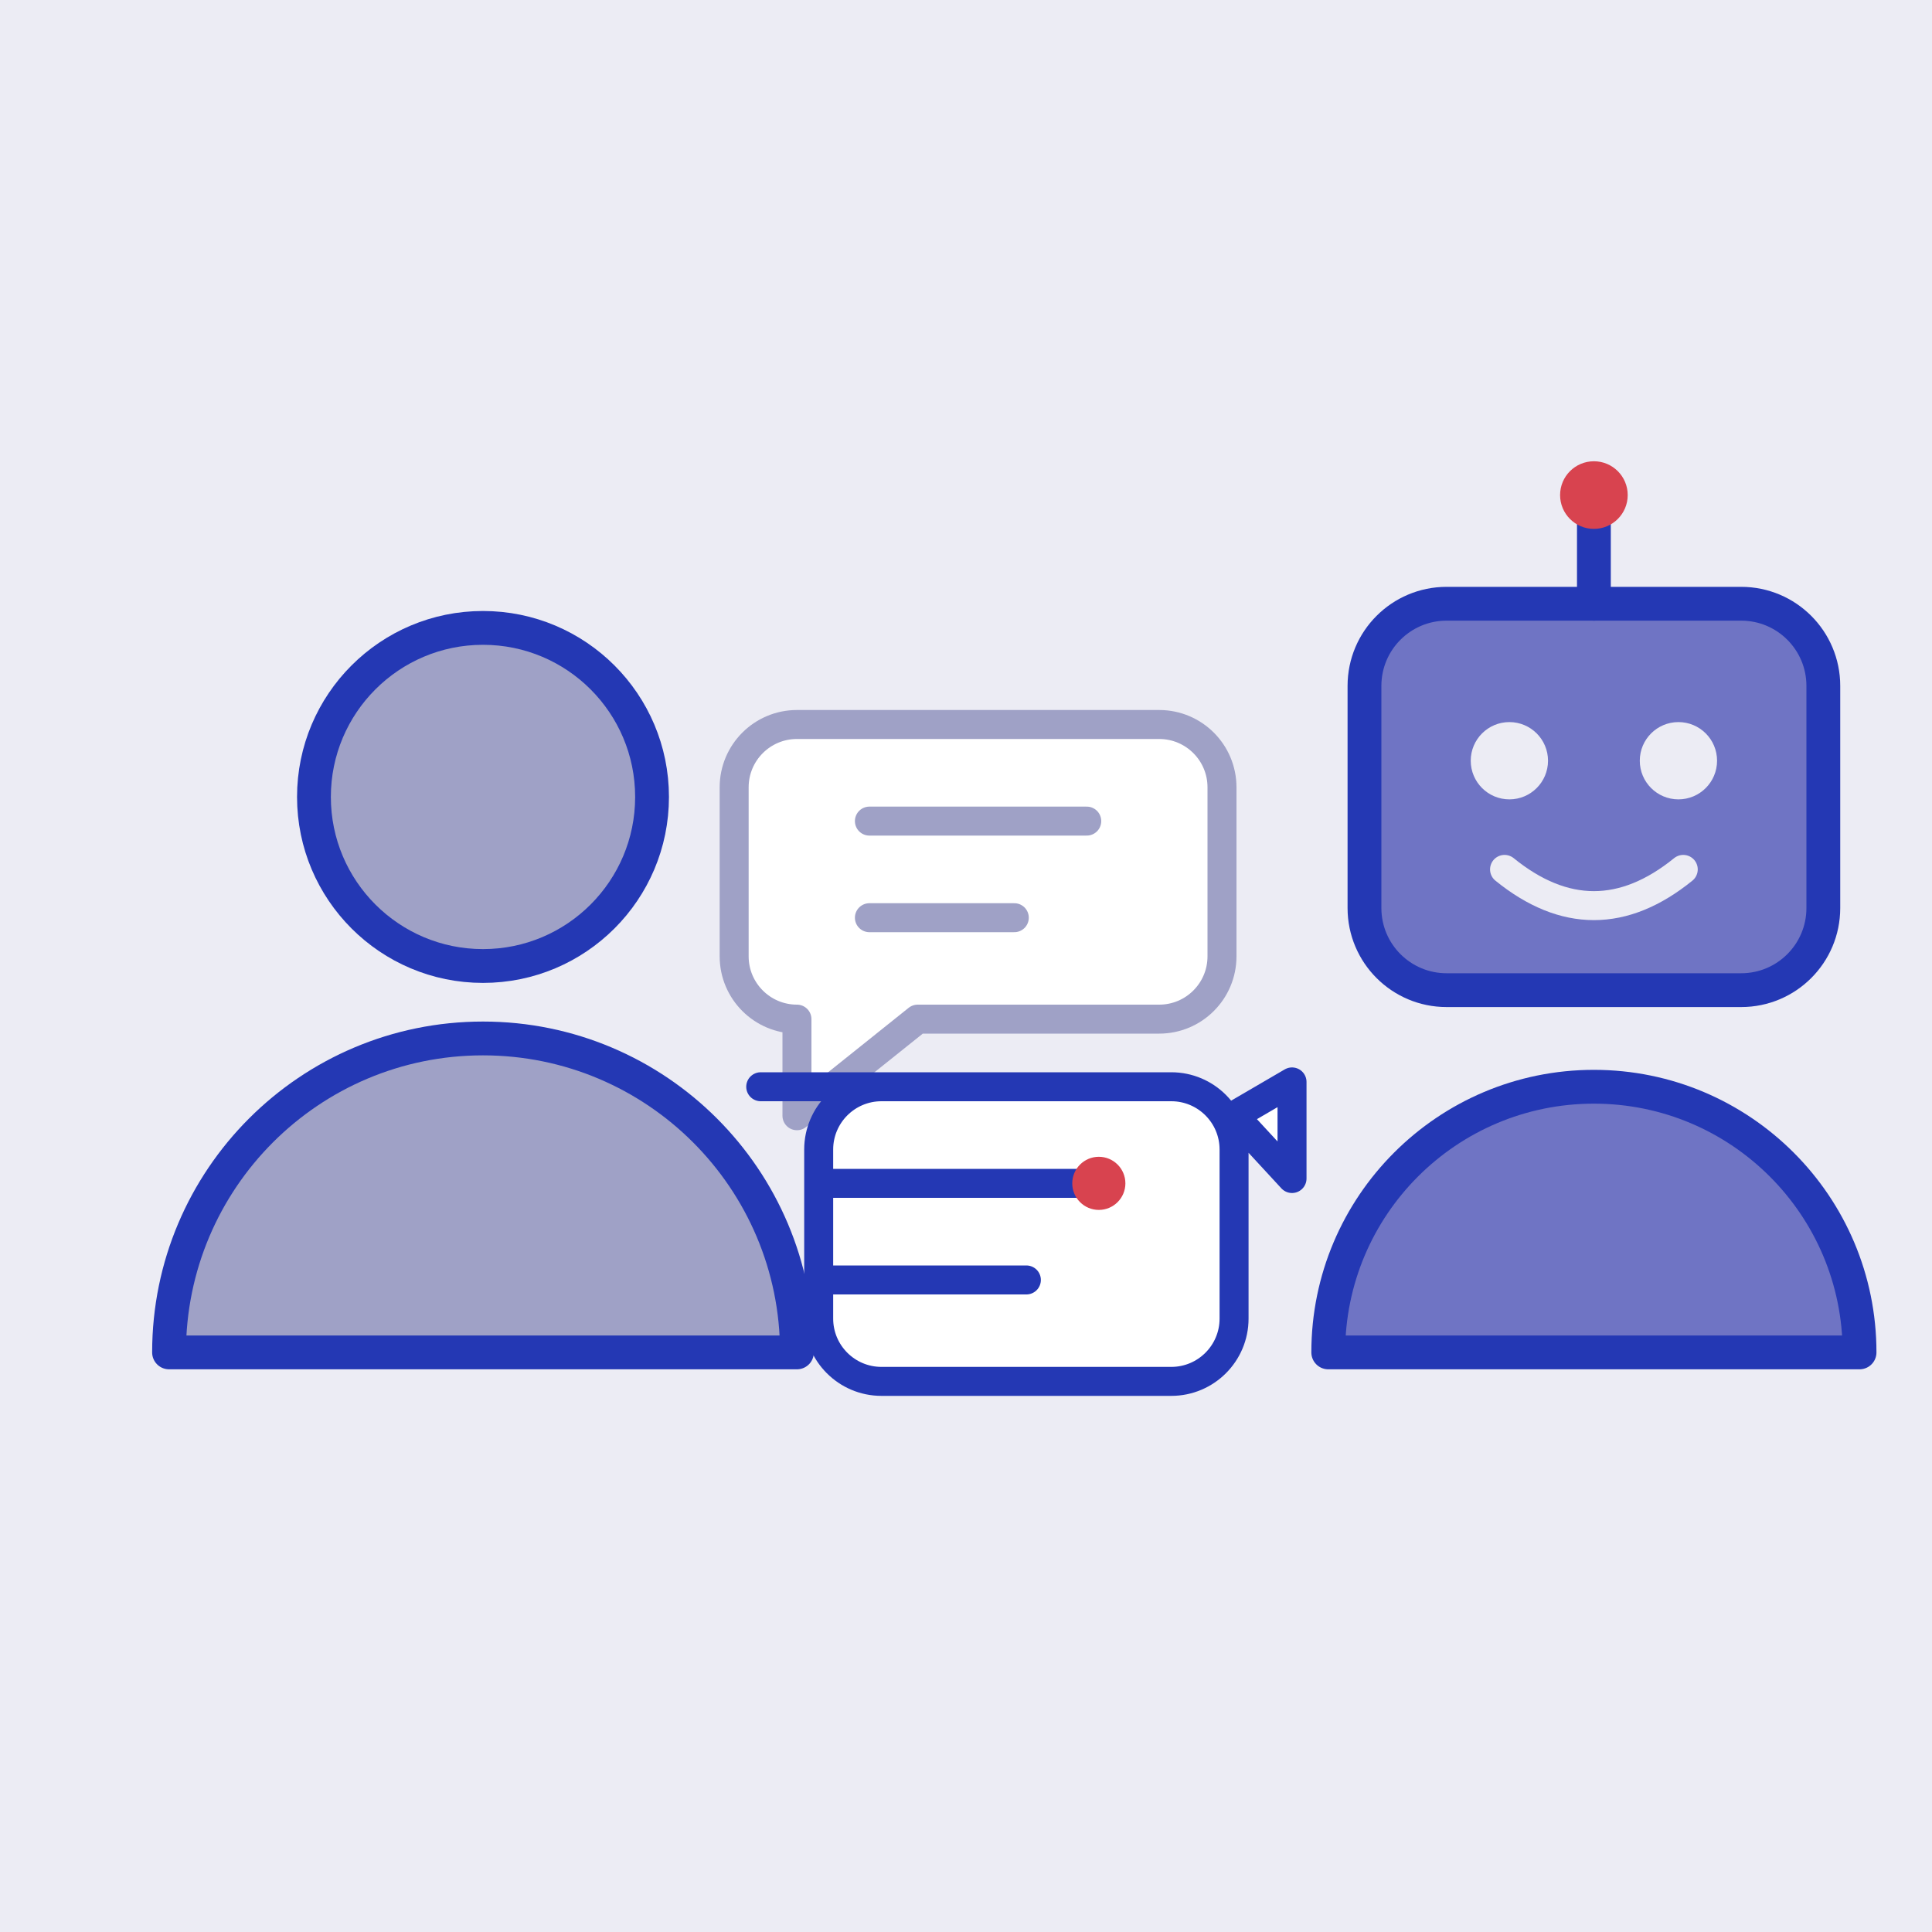
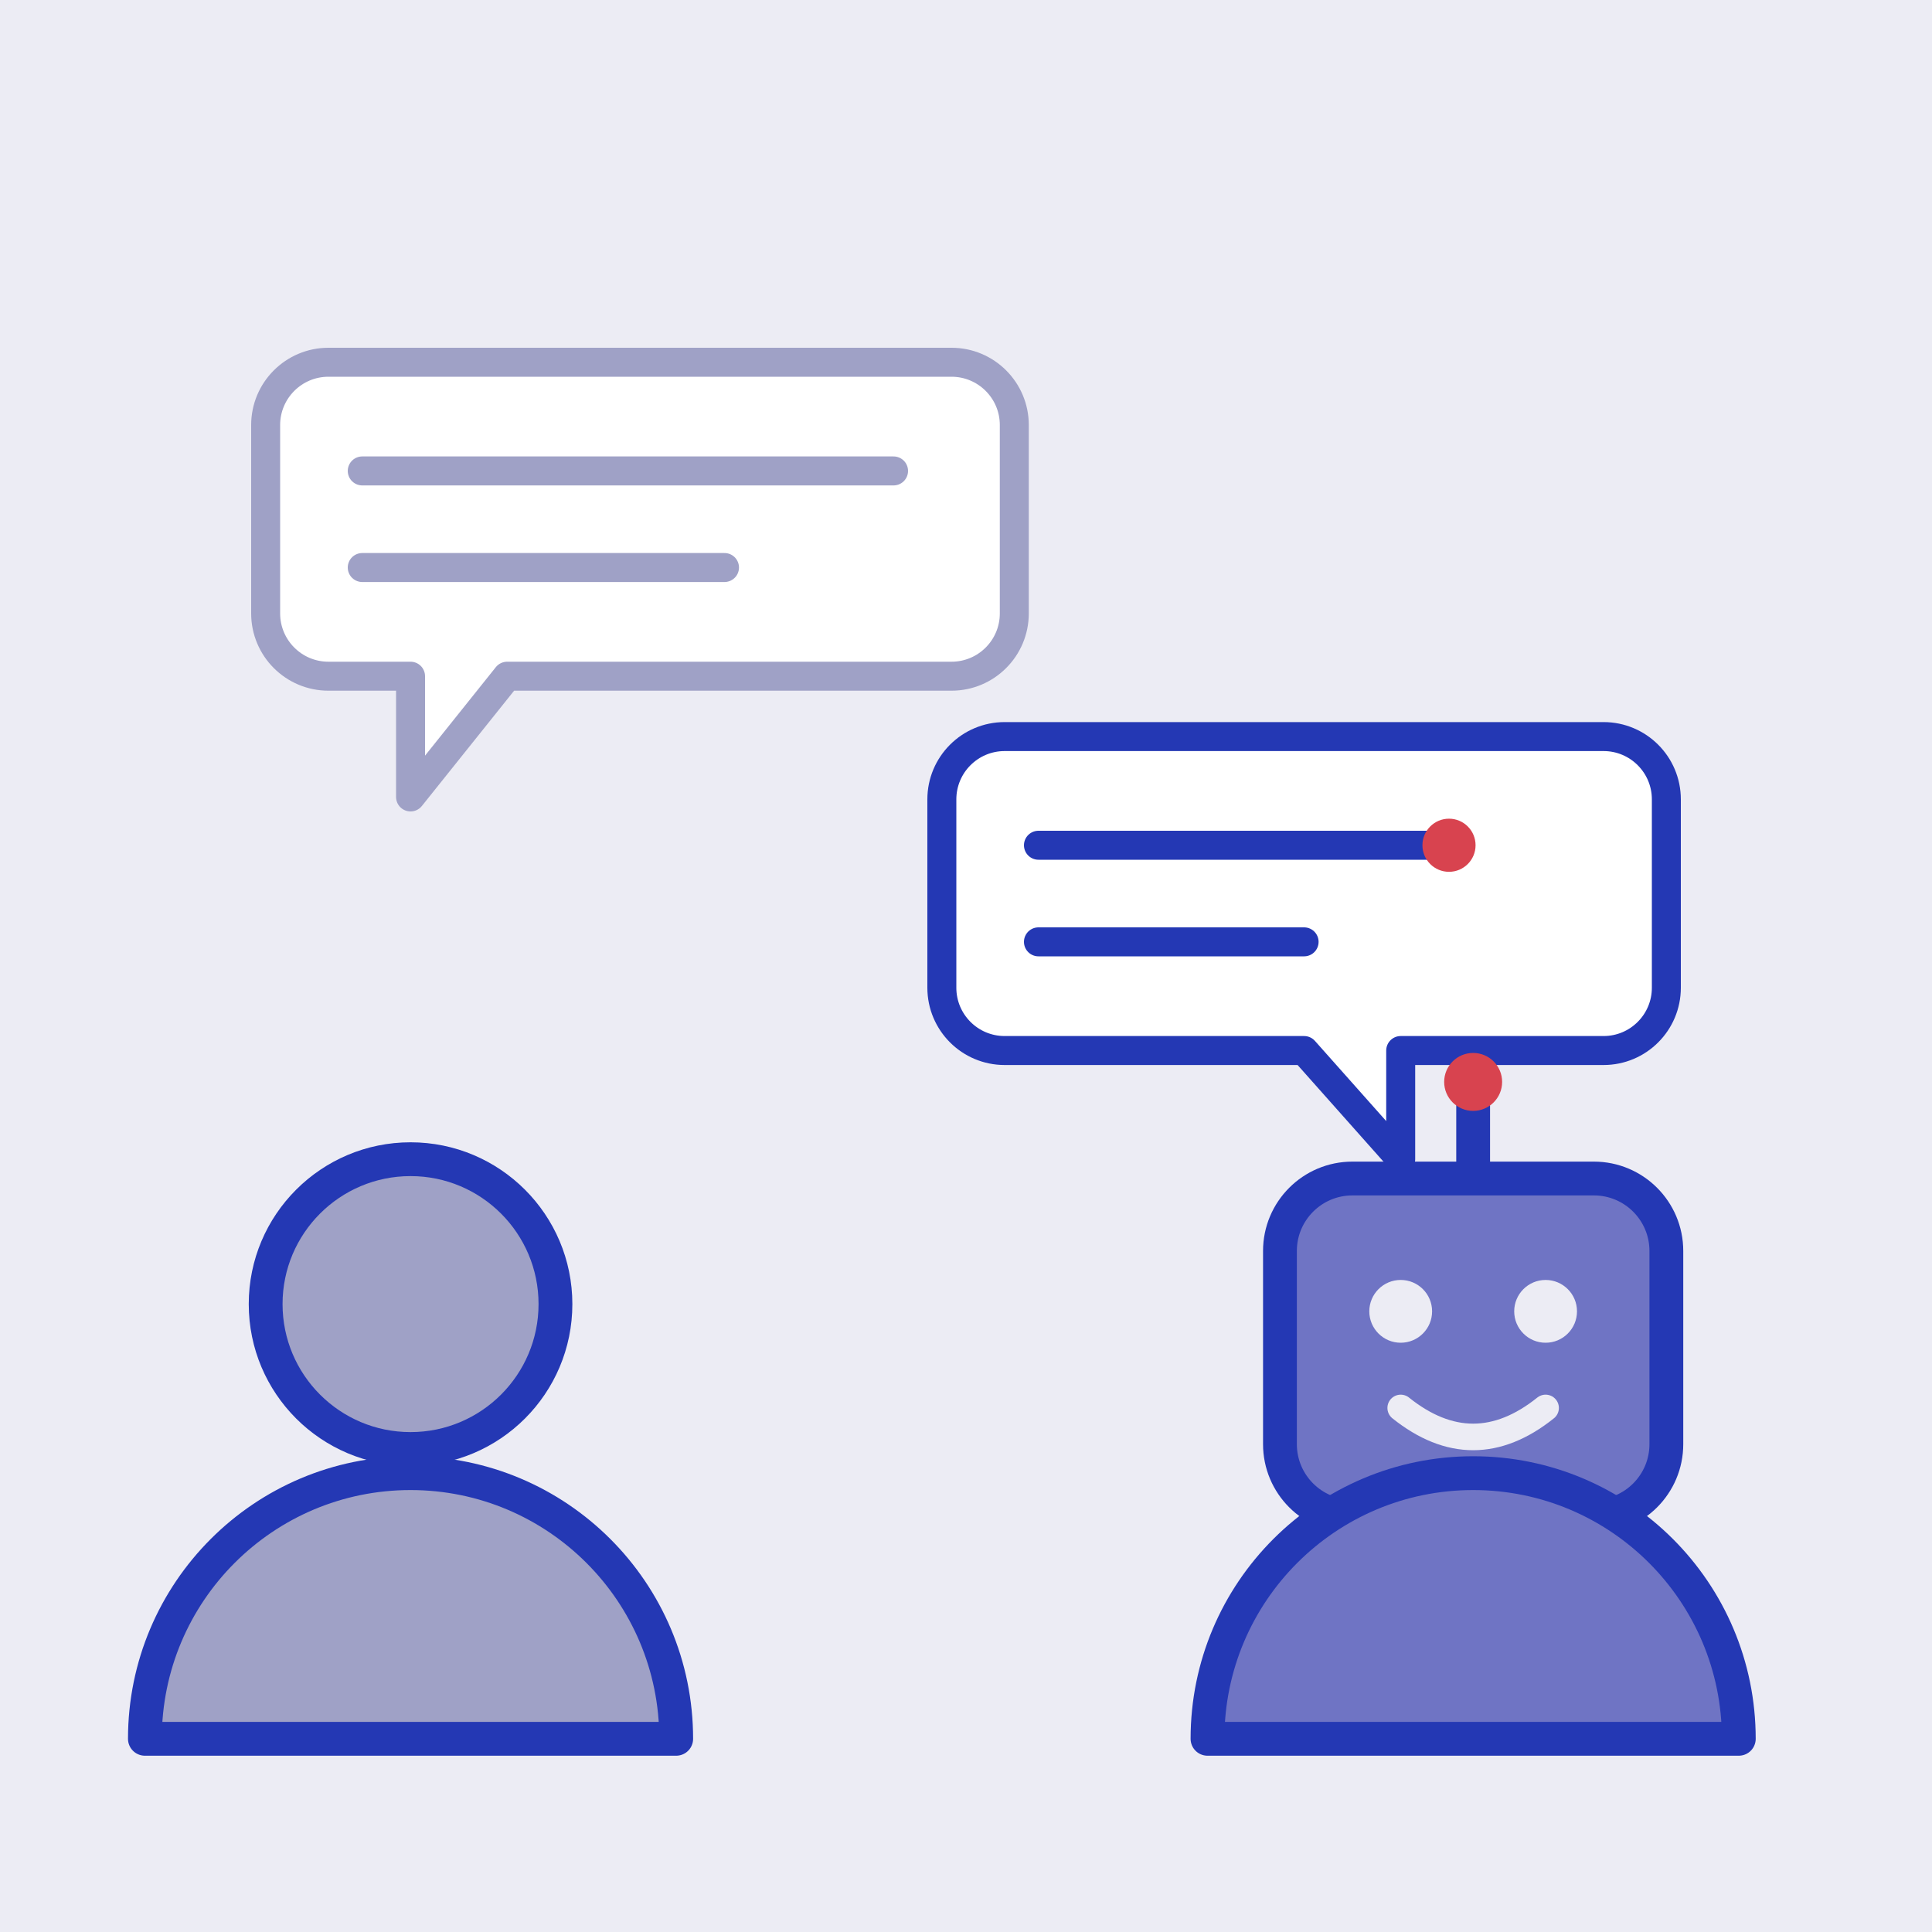
<svg xmlns="http://www.w3.org/2000/svg" viewBox="0 0 800 800" width="800" height="800">
  <rect width="800" height="800" fill="#ECECF4" />
-   <circle cx="200" cy="330" r="70" fill="#9FA1C6" stroke="#2438B4" stroke-width="14" />
-   <path d="M70 560 a130 130 0 0 1 260 0 z" fill="#9FA1C6" stroke="#2438B4" stroke-width="14" stroke-linejoin="round" />
-   <path d="M330 300 h150 a26 26 0 0 1 26 26 v70 a26 26 0 0 1 -26 26 h-100 l-50 40 v-40 a26 26 0 0 1 -26 -26 v-70 a26 26 0 0 1 26 -26 z" fill="#FFFFFF" stroke="#9FA1C6" stroke-width="12" stroke-linejoin="round" />
+   <path d="M136 150 h258 a26 26 0 0 1 26 26 v78 a26 26 0 0 1 -26 26 h-184 l-40 50 v-50 h-34 a26 26 0 0 1 -26 -26 v-78 a26 26 0 0 1 26 -26 z" fill="#FFFFFF" stroke="#9FA1C6" stroke-width="12" stroke-linejoin="round" />
  <g stroke="#9FA1C6" stroke-width="12" stroke-linecap="round">
-     <line x1="360" y1="340" x2="450" y2="340" />
-     <line x1="360" y1="380" x2="420" y2="380" />
+     <line x1="150" y1="195" x2="370" y2="195" />
+     <line x1="150" y1="235" x2="300" y2="235" />
  </g>
-   <rect x="565" y="250" width="190" height="160" rx="34" fill="#6F74C4" stroke="#2438B4" stroke-width="14" />
-   <line x1="660" y1="215" x2="660" y2="250" stroke="#2438B4" stroke-width="14" stroke-linecap="round" />
-   <circle cx="660" cy="205" r="14" fill="#D8434F" />
-   <circle cx="625" cy="315" r="16" fill="#ECECF4" />
-   <circle cx="695" cy="315" r="16" fill="#ECECF4" />
-   <path d="M623 360 q37 30 74 0" fill="none" stroke="#ECECF4" stroke-width="12" stroke-linecap="round" />
-   <path d="M550 560 a110 110 0 0 1 220 0 z" fill="#6F74C4" stroke="#2438B4" stroke-width="14" stroke-linejoin="round" />
-   <path d="M315 450 h170 a26 26 0 0 1 26 26 v70 a26 26 0 0 1 -26 26 h-120 a26 26 0 0 1 -26 -26 v-70 a26 26 0 0 1 26 -26 z M511 462 l24 -14 v40 z" fill="#FFFFFF" stroke="#2438B4" stroke-width="12" stroke-linejoin="round" />
+   <path d="M416 305 h248 a26 26 0 0 1 26 26 v78 a26 26 0 0 1 -26 26 h-84 v45 l-40 -45 h-124 a26 26 0 0 1 -26 -26 v-78 a26 26 0 0 1 26 -26 z" fill="#FFFFFF" stroke="#2438B4" stroke-width="12" stroke-linejoin="round" />
  <g stroke="#2438B4" stroke-width="12" stroke-linecap="round">
-     <line x1="345" y1="490" x2="455" y2="490" />
-     <line x1="345" y1="530" x2="425" y2="530" />
+     <line x1="430" y1="350" x2="600" y2="350" />
+     <line x1="430" y1="390" x2="540" y2="390" />
  </g>
-   <circle cx="455" cy="490" r="11" fill="#D8434F" />
+   <circle cx="600" cy="350" r="11" fill="#D8434F" />
+   <circle cx="170" cy="540" r="60" fill="#9FA1C6" stroke="#2438B4" stroke-width="14" />
+   <path d="M60 720 a110 110 0 0 1 220 0 z" fill="#9FA1C6" stroke="#2438B4" stroke-width="14" stroke-linejoin="round" />
+   <line x1="610" y1="458" x2="610" y2="488" stroke="#2438B4" stroke-width="14" stroke-linecap="round" />
+   <circle cx="610" cy="448" r="12" fill="#D8434F" />
+   <rect x="530" y="488" width="160" height="140" rx="30" fill="#6F74C4" stroke="#2438B4" stroke-width="14" />
+   <circle cx="580" cy="543" r="13" fill="#ECECF4" />
+   <circle cx="640" cy="543" r="13" fill="#ECECF4" />
+   <path d="M580 583 q30 24 60 0" fill="none" stroke="#ECECF4" stroke-width="11" stroke-linecap="round" />
+   <path d="M500 720 a110 110 0 0 1 220 0 z" fill="#6F74C4" stroke="#2438B4" stroke-width="14" stroke-linejoin="round" />
</svg>
